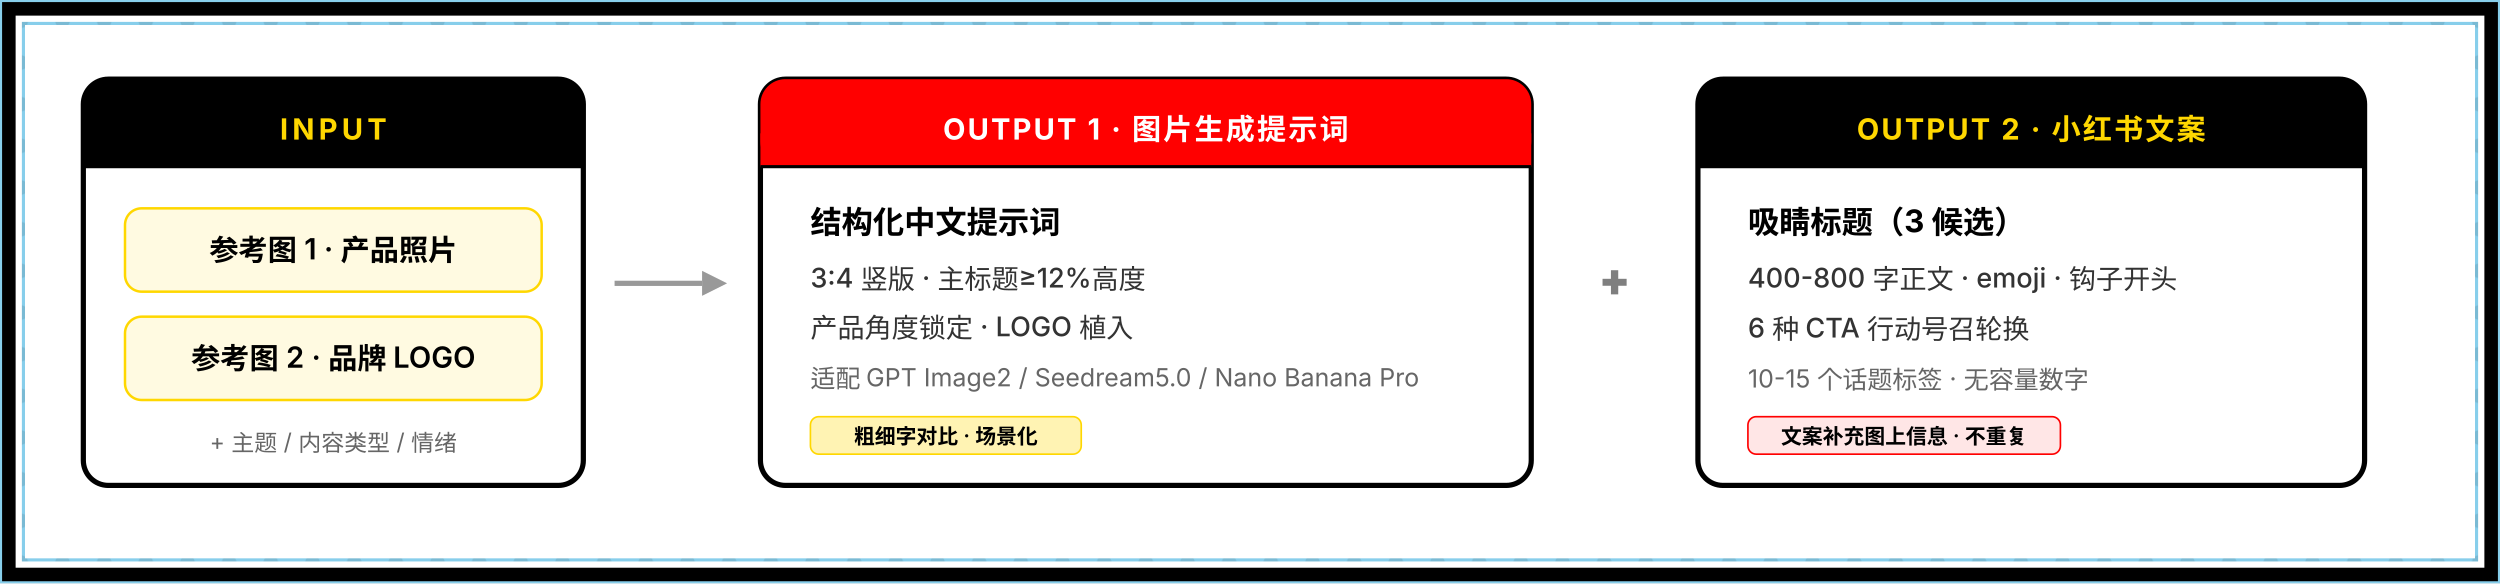
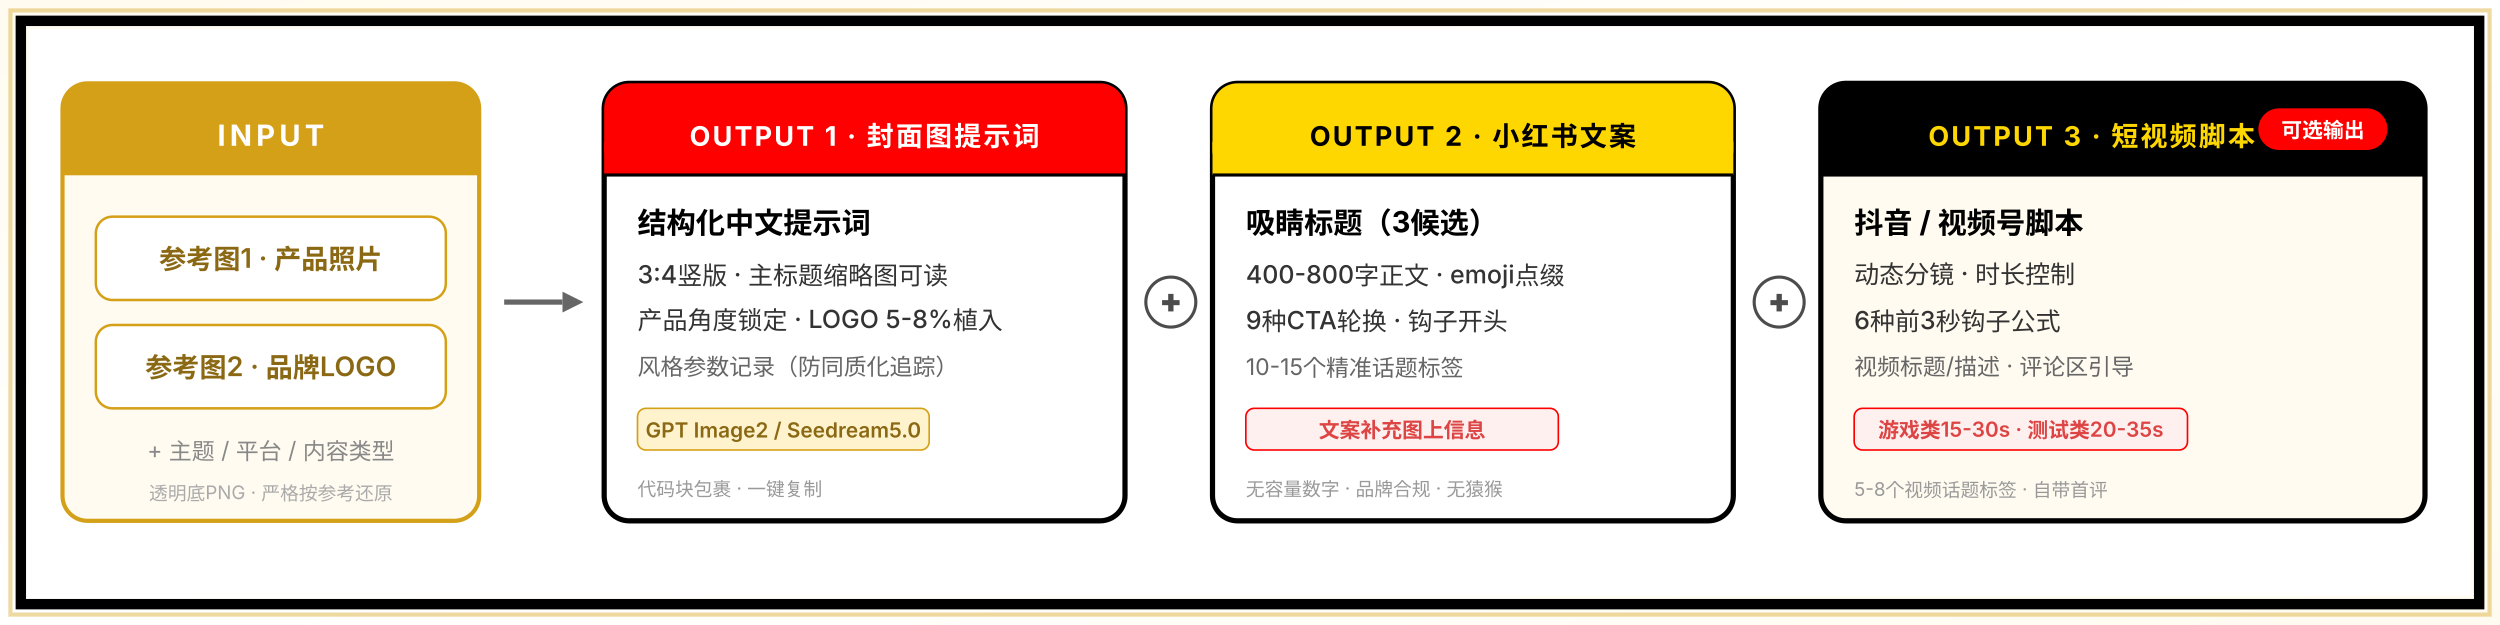
- <svg xmlns="http://www.w3.org/2000/svg" width="1200" height="280" viewBox="0 0 1200 280" role="img" aria-labelledby="title desc">
+ <svg xmlns="http://www.w3.org/2000/svg" width="1200" height="300" viewBox="0 0 1200 300" role="img" aria-labelledby="title desc">
  <defs>
    <pattern id="dots-op" x="0" y="0" width="20" height="20" patternUnits="userSpaceOnUse">
-       <circle cx="10" cy="10" r="3.5" fill="#000" opacity="0.1" />
+       <circle cx="10" cy="10" r="2" fill="#D4A017" opacity="0.1" />
    </pattern>
+     <linearGradient id="op-bg" x1="0%" y1="0%" x2="100%" y2="100%">
+       <stop offset="0%" stop-color="#FFFBF0" />
+       <stop offset="50%" stop-color="#fff" />
+       <stop offset="100%" stop-color="#FFFBF0" />
+     </linearGradient>
  </defs>
-   <rect width="1200" height="280" fill="#87CEEB" />
-   <rect width="1200" height="280" fill="url(#dots-op)" />
-   <rect x="5" y="5" width="1190" height="270" rx="0" fill="none" stroke="#000" stroke-width="8" />
-   <rect x="9" y="9" width="1182" height="262" rx="0" fill="none" stroke="#fff" stroke-width="3" />
-   <rect x="12" y="12" width="1176" height="256" rx="0" fill="#fff" />
-   <g transform="translate(40, 38)">
-     <rect x="0" y="0" width="240" height="195" rx="12" fill="#fff" stroke="#000" stroke-width="2.5" />
-     <rect x="0" y="0" width="240" height="42" rx="12" fill="#000" />
-     <rect x="0" y="26" width="240" height="16" fill="#000" />
-     <text x="120" y="29" font-family="-apple-system, sans-serif" font-size="14" fill="#FFD700" text-anchor="middle" font-weight="700" letter-spacing="2">INPUT</text>
-     <line x1="0" y1="42" x2="240" y2="42" stroke="#000" stroke-width="1.5" />
-     <rect x="20" y="62" width="200" height="40" rx="8" fill="#FFD700" fill-opacity="0.12" stroke="#FFD700" stroke-width="1.2" />
-     <text x="120" y="87" font-family="-apple-system, BlinkMacSystemFont, PingFang SC, sans-serif" font-size="14" fill="#000" text-anchor="middle" font-weight="600">参考图 1 · 产品照片</text>
-     <rect x="20" y="114" width="200" height="40" rx="8" fill="#FFD700" fill-opacity="0.12" stroke="#FFD700" stroke-width="1.2" />
-     <text x="120" y="139" font-family="-apple-system, BlinkMacSystemFont, PingFang SC, sans-serif" font-size="14" fill="#000" text-anchor="middle" font-weight="600">参考图 2 · 品牌 LOGO</text>
-     <text x="120" y="178" font-family="-apple-system, BlinkMacSystemFont, PingFang SC, sans-serif" font-size="11" fill="#666" text-anchor="middle">+ 主题 / 内容类型 / 情绪</text>
+   <rect width="1200" height="300" fill="url(#op-bg)" />
+   <rect width="1200" height="300" fill="url(#dots-op)" />
+   <rect x="5" y="5" width="1190" height="290" rx="0" fill="none" stroke="#D4A017" stroke-width="2" opacity="0.4" />
+   <rect x="10" y="10" width="1180" height="280" rx="0" fill="none" stroke="#000" stroke-width="5" />
+   <rect x="14" y="14" width="1172" height="272" rx="0" fill="#fff" />
+   <g transform="translate(30, 40)">
+     <rect x="0" y="0" width="200" height="210" rx="12" fill="#FFFBF0" stroke="#D4A017" stroke-width="2" />
+     <rect x="0" y="0" width="200" height="44" rx="12" fill="#D4A017" />
+     <rect x="0" y="28" width="200" height="16" fill="#D4A017" />
+     <text x="100" y="30" font-family="-apple-system, sans-serif" font-size="14" fill="#fff" text-anchor="middle" font-weight="700" letter-spacing="2">INPUT</text>
+     <line x1="0" y1="44" x2="200" y2="44" stroke="#D4A017" stroke-width="1" opacity="0.3" />
+     <rect x="16" y="64" width="168" height="40" rx="8" fill="#fff" stroke="#D4A017" stroke-width="1.2" />
+     <text x="100" y="89" font-family="-apple-system, BlinkMacSystemFont, PingFang SC, sans-serif" font-size="13" fill="#8B6914" text-anchor="middle" font-weight="600">参考图1 · 产品照片</text>
+     <rect x="16" y="116" width="168" height="40" rx="8" fill="#fff" stroke="#D4A017" stroke-width="1.2" />
+     <text x="100" y="141" font-family="-apple-system, BlinkMacSystemFont, PingFang SC, sans-serif" font-size="13" fill="#8B6914" text-anchor="middle" font-weight="600">参考图2 · 品牌LOGO</text>
+     <text x="100" y="180" font-family="-apple-system, BlinkMacSystemFont, PingFang SC, sans-serif" font-size="11" fill="#888" text-anchor="middle">+ 主题 / 平台 / 内容类型</text>
+     <text x="100" y="200" font-family="-apple-system, BlinkMacSystemFont, PingFang SC, sans-serif" font-size="9" fill="#aaa" text-anchor="middle">透明底PNG · 严格按参考还原</text>
  </g>
-   <g transform="translate(295, 136)" opacity="0.4">
-     <line x1="0" y1="0" x2="42" y2="0" stroke="#000" stroke-width="2.5" />
-     <polygon points="42,-6 54,0 42,6" fill="#000" />
+   <g transform="translate(242, 145)" opacity="0.6">
+     <line x1="0" y1="0" x2="28" y2="0" stroke="#000" stroke-width="2.5" />
+     <polygon points="28,-5 38,0 28,5" fill="#000" />
  </g>
-   <g transform="translate(365, 38)">
-     <rect x="0" y="0" width="370" height="195" rx="12" fill="#fff" stroke="#000" stroke-width="2.5" />
-     <rect x="0" y="0" width="370" height="42" rx="12" fill="#FF0000" />
-     <rect x="0" y="26" width="370" height="16" fill="#FF0000" />
-     <text x="185" y="29" font-family="-apple-system, sans-serif" font-size="14" fill="#fff" text-anchor="middle" font-weight="700" letter-spacing="1">OUTPUT 1 · 图片生成提示词</text>
-     <line x1="0" y1="42" x2="370" y2="42" stroke="#000" stroke-width="1.5" />
-     <text x="24" y="74" font-family="-apple-system, BlinkMacSystemFont, PingFang SC, sans-serif" font-size="15" fill="#000" font-weight="700">结构化中文提示词</text>
-     <text x="24" y="100" font-family="-apple-system, BlinkMacSystemFont, PingFang SC, sans-serif" font-size="13" fill="#333" font-weight="500">3:4 竖版 · 主标题≥12%高度</text>
-     <text x="24" y="124" font-family="-apple-system, BlinkMacSystemFont, PingFang SC, sans-serif" font-size="13" fill="#333" font-weight="500">产品角度锁定 · LOGO 植入</text>
-     <text x="24" y="148" font-family="-apple-system, BlinkMacSystemFont, PingFang SC, sans-serif" font-size="12" fill="#666">适配 GPT Image2 / Seedream5.0 / Nano Banana Pro</text>
-     <rect x="24" y="162" width="130" height="18" rx="4" fill="#FFD700" fill-opacity="0.3" stroke="#FFD700" stroke-width="0.8" />
-     <text x="89" y="175" font-family="-apple-system, BlinkMacSystemFont, sans-serif" font-size="10" fill="#000" text-anchor="middle" font-weight="600">粗细字对比 · 场景化</text>
+   <g transform="translate(290, 40)">
+     <rect x="0" y="0" width="250" height="210" rx="12" fill="#fff" stroke="#000" stroke-width="2.5" />
+     <rect x="0" y="0" width="250" height="44" rx="12" fill="#FF0000" />
+     <rect x="0" y="28" width="250" height="16" fill="#FF0000" />
+     <text x="125" y="30" font-family="-apple-system, sans-serif" font-size="13" fill="#fff" text-anchor="middle" font-weight="700" letter-spacing="1">OUTPUT 1 · 封面图提示词</text>
+     <line x1="0" y1="44" x2="250" y2="44" stroke="#000" stroke-width="1.5" />
+     <text x="16" y="72" font-family="-apple-system, BlinkMacSystemFont, PingFang SC, sans-serif" font-size="14" fill="#000" font-weight="700">结构化中文提示词</text>
+     <text x="16" y="96" font-family="-apple-system, BlinkMacSystemFont, PingFang SC, sans-serif" font-size="12" fill="#333" font-weight="500">3:4竖版 · 主标题缩略图可读</text>
+     <text x="16" y="118" font-family="-apple-system, BlinkMacSystemFont, PingFang SC, sans-serif" font-size="12" fill="#333" font-weight="500">产品角度锁定 · LOGO 5-8%植入</text>
+     <text x="16" y="140" font-family="-apple-system, BlinkMacSystemFont, PingFang SC, sans-serif" font-size="11" fill="#666">风格参数记录（防同质化追踪）</text>
+     <rect x="16" y="156" width="140" height="20" rx="4" fill="#FFF3CD" stroke="#D4A017" stroke-width="0.8" />
+     <text x="86" y="170" font-family="-apple-system, BlinkMacSystemFont, sans-serif" font-size="10" fill="#8B6914" text-anchor="middle" font-weight="600">GPT Image2 / Seedream5.0</text>
+     <text x="16" y="198" font-family="-apple-system, BlinkMacSystemFont, PingFang SC, sans-serif" font-size="9" fill="#999">代码块包裹 · 一键复制</text>
  </g>
-   <g transform="translate(755, 136)" opacity="0.5">
-     <text x="20" y="6" font-family="-apple-system, sans-serif" font-size="22" fill="#000" font-weight="900" text-anchor="middle">+</text>
+   <g transform="translate(552, 145)" opacity="0.7">
+     <circle cx="10" cy="0" r="12" fill="none" stroke="#000" stroke-width="1.5" />
+     <text x="10" y="5" font-family="-apple-system, sans-serif" font-size="16" fill="#000" font-weight="900" text-anchor="middle">+</text>
  </g>
-   <g transform="translate(815, 38)">
-     <rect x="0" y="0" width="320" height="195" rx="12" fill="#fff" stroke="#000" stroke-width="2.5" />
-     <rect x="0" y="0" width="320" height="42" rx="12" fill="#000" />
-     <rect x="0" y="26" width="320" height="16" fill="#000" />
-     <text x="160" y="29" font-family="-apple-system, sans-serif" font-size="14" fill="#FFD700" text-anchor="middle" font-weight="700" letter-spacing="1">OUTPUT 2 · 小红书文案</text>
-     <line x1="0" y1="42" x2="320" y2="42" stroke="#000" stroke-width="1.5" />
-     <text x="24" y="74" font-family="-apple-system, BlinkMacSystemFont, PingFang SC, sans-serif" font-size="15" fill="#000" font-weight="700">吸睛标题（3 候选）</text>
-     <text x="24" y="100" font-family="-apple-system, BlinkMacSystemFont, PingFang SC, sans-serif" font-size="13" fill="#333" font-weight="500">400-800 字正文 · emoji · 钩子开头</text>
-     <text x="24" y="124" font-family="-apple-system, BlinkMacSystemFont, PingFang SC, sans-serif" font-size="13" fill="#333" font-weight="500">6 种 CTA 行动号召轮换</text>
-     <text x="24" y="148" font-family="-apple-system, BlinkMacSystemFont, PingFang SC, sans-serif" font-size="12" fill="#666">10-15 个话题标签 · 无容量数字</text>
-     <rect x="24" y="162" width="150" height="18" rx="4" fill="#FF0000" fill-opacity="0.1" stroke="#FF0000" stroke-width="0.8" />
-     <text x="99" y="175" font-family="-apple-system, BlinkMacSystemFont, sans-serif" font-size="10" fill="#000" text-anchor="middle" font-weight="600">文案补充图上信息 · 不重复</text>
+   <g transform="translate(582, 40)">
+     <rect x="0" y="0" width="250" height="210" rx="12" fill="#fff" stroke="#000" stroke-width="2.5" />
+     <rect x="0" y="0" width="250" height="44" rx="12" fill="#FFD700" />
+     <rect x="0" y="28" width="250" height="16" fill="#FFD700" />
+     <text x="125" y="30" font-family="-apple-system, sans-serif" font-size="13" fill="#000" text-anchor="middle" font-weight="700" letter-spacing="1">OUTPUT 2 · 小红书文案</text>
+     <line x1="0" y1="44" x2="250" y2="44" stroke="#000" stroke-width="1.5" />
+     <text x="16" y="72" font-family="-apple-system, BlinkMacSystemFont, PingFang SC, sans-serif" font-size="14" fill="#000" font-weight="700">吸睛标题（3候选）</text>
+     <text x="16" y="96" font-family="-apple-system, BlinkMacSystemFont, PingFang SC, sans-serif" font-size="12" fill="#333" font-weight="500">400-800字正文 · emoji点缀</text>
+     <text x="16" y="118" font-family="-apple-system, BlinkMacSystemFont, PingFang SC, sans-serif" font-size="12" fill="#333" font-weight="500">9种CTA轮换 · 钩子开头</text>
+     <text x="16" y="140" font-family="-apple-system, BlinkMacSystemFont, PingFang SC, sans-serif" font-size="11" fill="#666">10-15个精准话题标签</text>
+     <rect x="16" y="156" width="150" height="20" rx="4" fill="#FFF0F0" stroke="#FF0000" stroke-width="0.8" />
+     <text x="91" y="170" font-family="-apple-system, BlinkMacSystemFont, sans-serif" font-size="10" fill="#D44" text-anchor="middle" font-weight="600">文案补充图上信息</text>
+     <text x="16" y="198" font-family="-apple-system, BlinkMacSystemFont, PingFang SC, sans-serif" font-size="9" fill="#999">无容量数字 · 品牌合规 · 无猿猴</text>
+   </g>
+   <g transform="translate(844, 145)" opacity="0.7">
+     <circle cx="10" cy="0" r="12" fill="none" stroke="#000" stroke-width="1.5" />
+     <text x="10" y="5" font-family="-apple-system, sans-serif" font-size="16" fill="#000" font-weight="900" text-anchor="middle">+</text>
+   </g>
+   <g transform="translate(874, 40)">
+     <rect x="0" y="0" width="290" height="210" rx="12" fill="#FFFBF0" stroke="#000" stroke-width="2.5" />
+     <rect x="0" y="0" width="290" height="44" rx="12" fill="#000" />
+     <rect x="0" y="28" width="290" height="16" fill="#000" />
+     <text x="130" y="30" font-family="-apple-system, sans-serif" font-size="13" fill="#FFD700" text-anchor="middle" font-weight="700" letter-spacing="1">OUTPUT 3 · 短视频脚本</text>
+     <rect x="210" y="12" width="62" height="20" rx="10" fill="#FF0000" />
+     <text x="241" y="26" font-family="-apple-system, BlinkMacSystemFont, sans-serif" font-size="10" fill="#fff" text-anchor="middle" font-weight="700">可选输出</text>
+     <line x1="0" y1="44" x2="290" y2="44" stroke="#000" stroke-width="1.5" />
+     <text x="16" y="72" font-family="-apple-system, BlinkMacSystemFont, PingFang SC, sans-serif" font-size="14" fill="#000" font-weight="700">抖音 / 视频号脚本</text>
+     <text x="16" y="96" font-family="-apple-system, BlinkMacSystemFont, PingFang SC, sans-serif" font-size="12" fill="#333" font-weight="500">动态分镜 · 时长控制</text>
+     <text x="16" y="118" font-family="-apple-system, BlinkMacSystemFont, PingFang SC, sans-serif" font-size="12" fill="#333" font-weight="500">6种前3秒钩子公式</text>
+     <text x="16" y="140" font-family="-apple-system, BlinkMacSystemFont, PingFang SC, sans-serif" font-size="11" fill="#666">视频标题/描述 · 评论区引导</text>
+     <rect x="16" y="156" width="160" height="20" rx="4" fill="#FFF0F0" stroke="#FF0000" stroke-width="0.8" />
+     <text x="96" y="170" font-family="-apple-system, BlinkMacSystemFont, sans-serif" font-size="10" fill="#D44" text-anchor="middle" font-weight="600">游戏类15-30s · 测试类20-35s</text>
+     <text x="16" y="198" font-family="-apple-system, BlinkMacSystemFont, PingFang SC, sans-serif" font-size="9" fill="#999">5-8个视频话题标签 · 自带首评</text>
  </g>
</svg>
